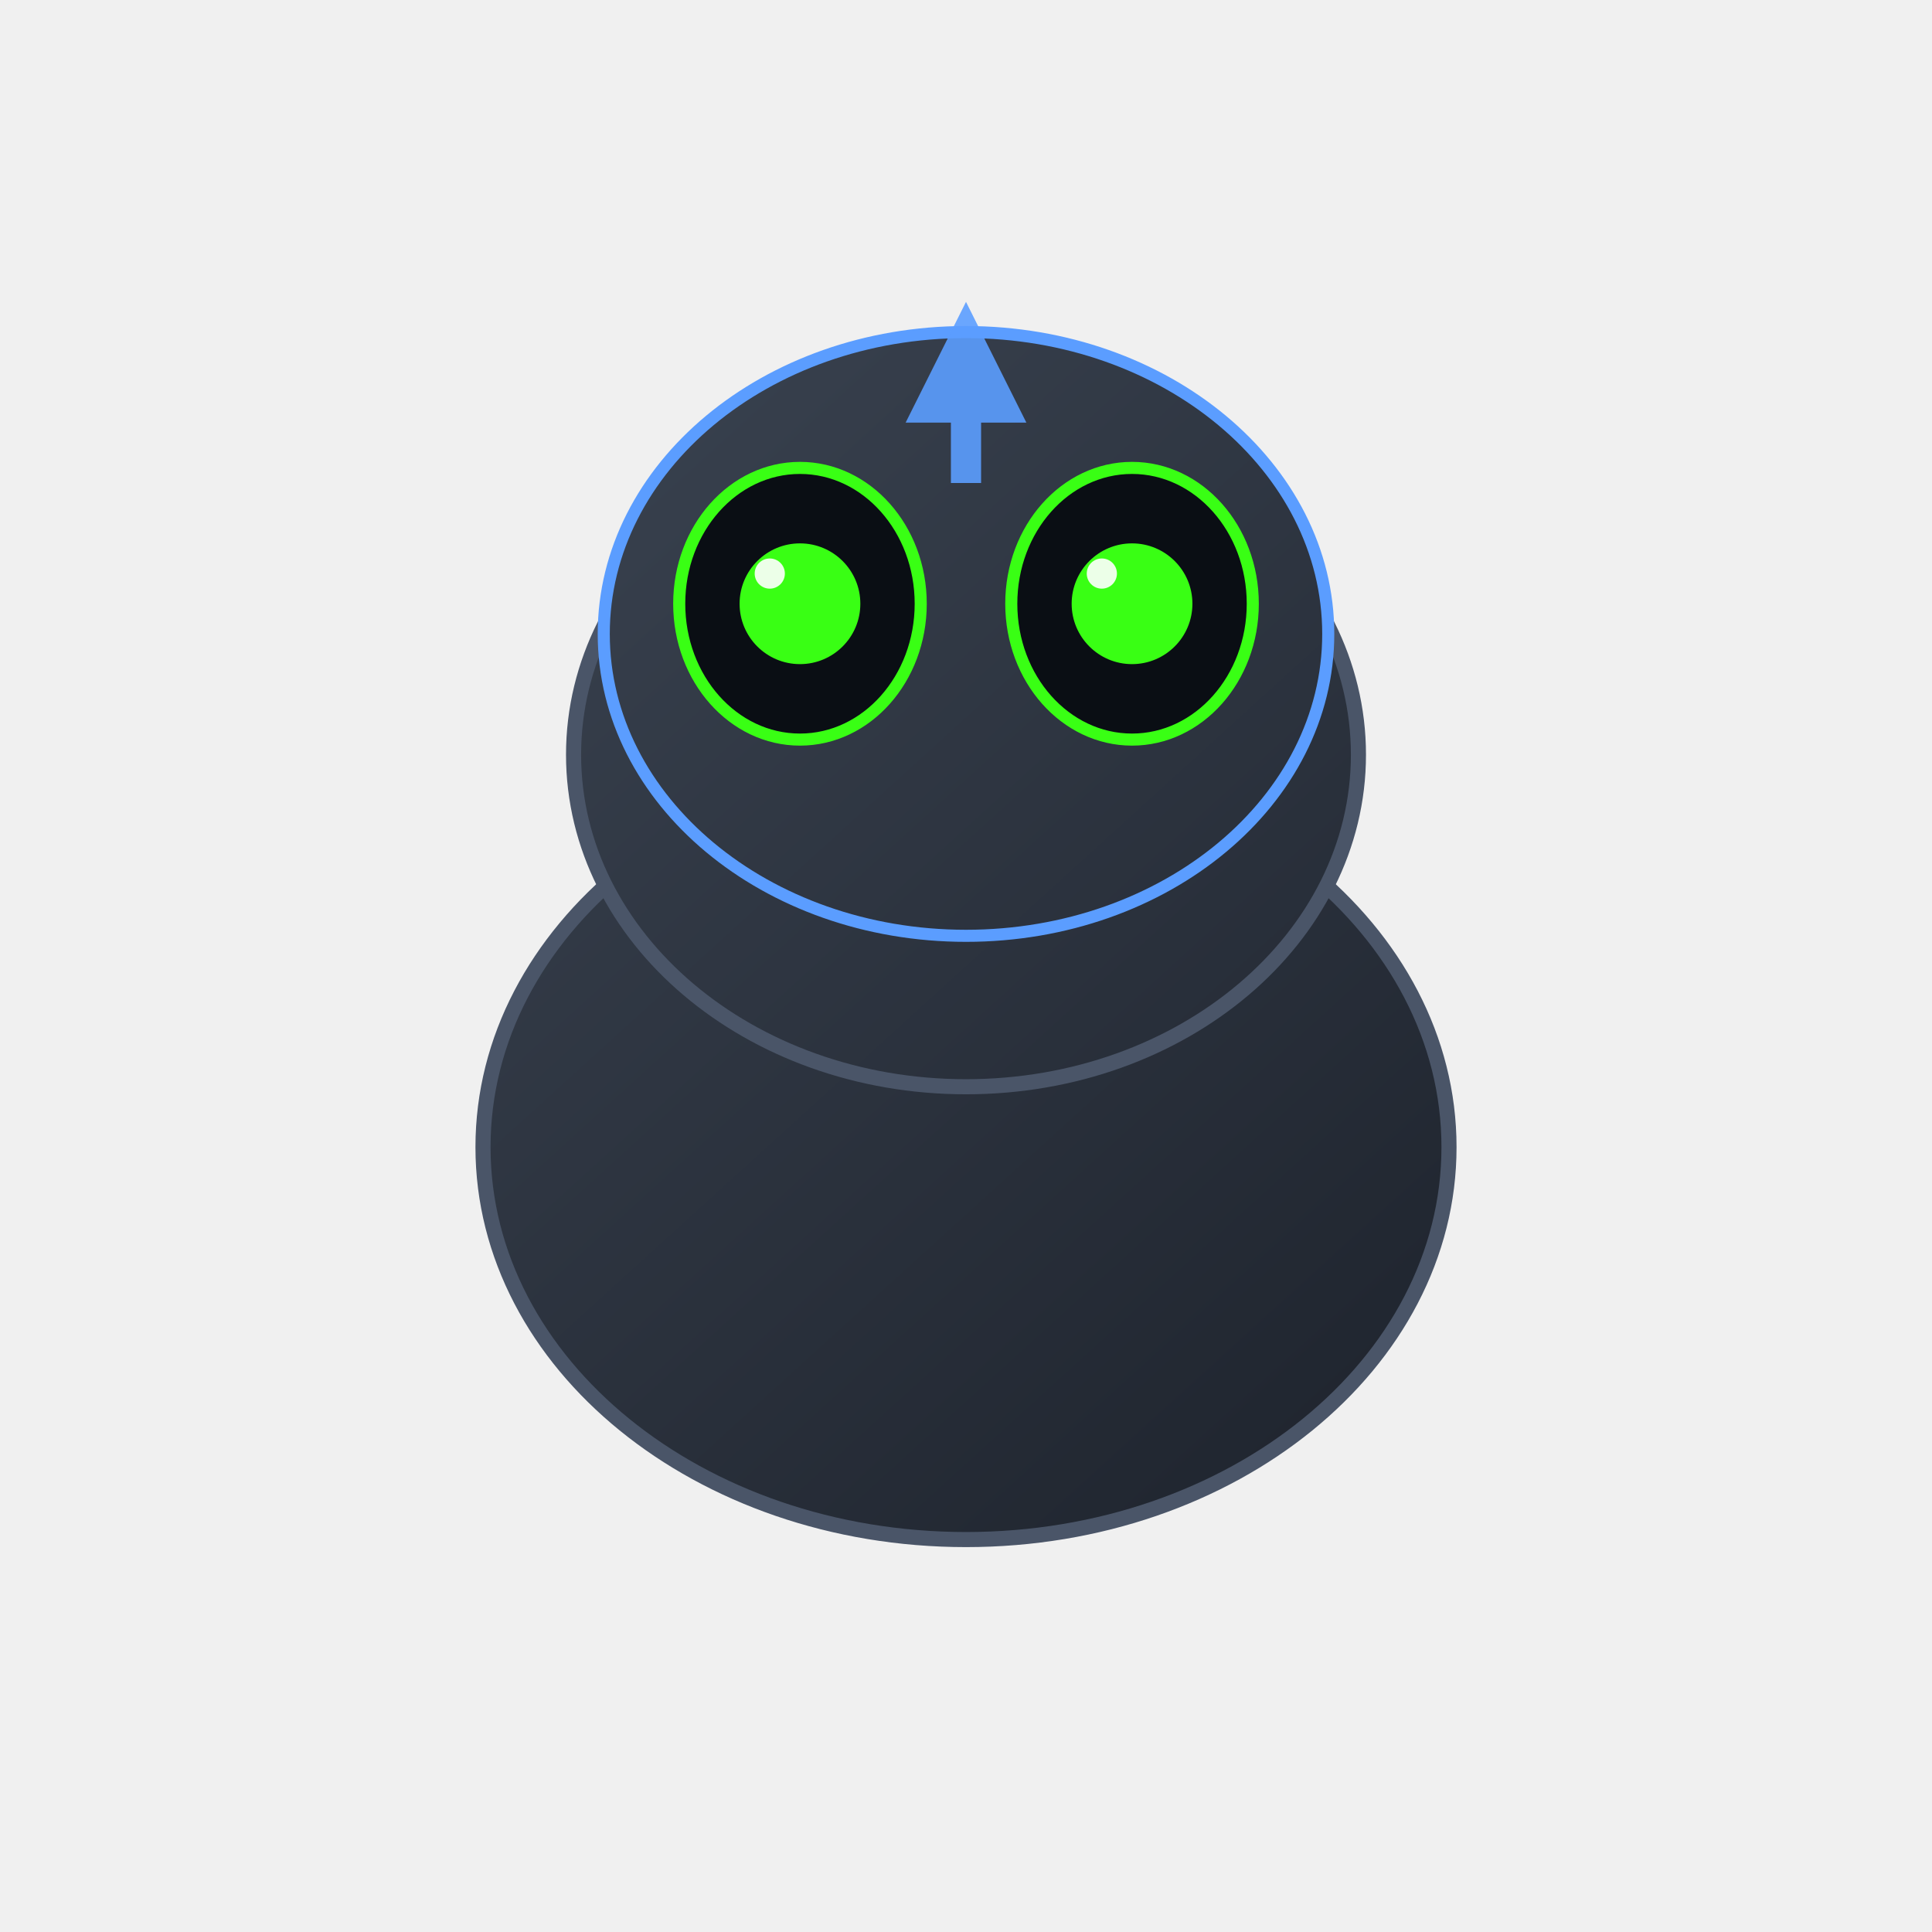
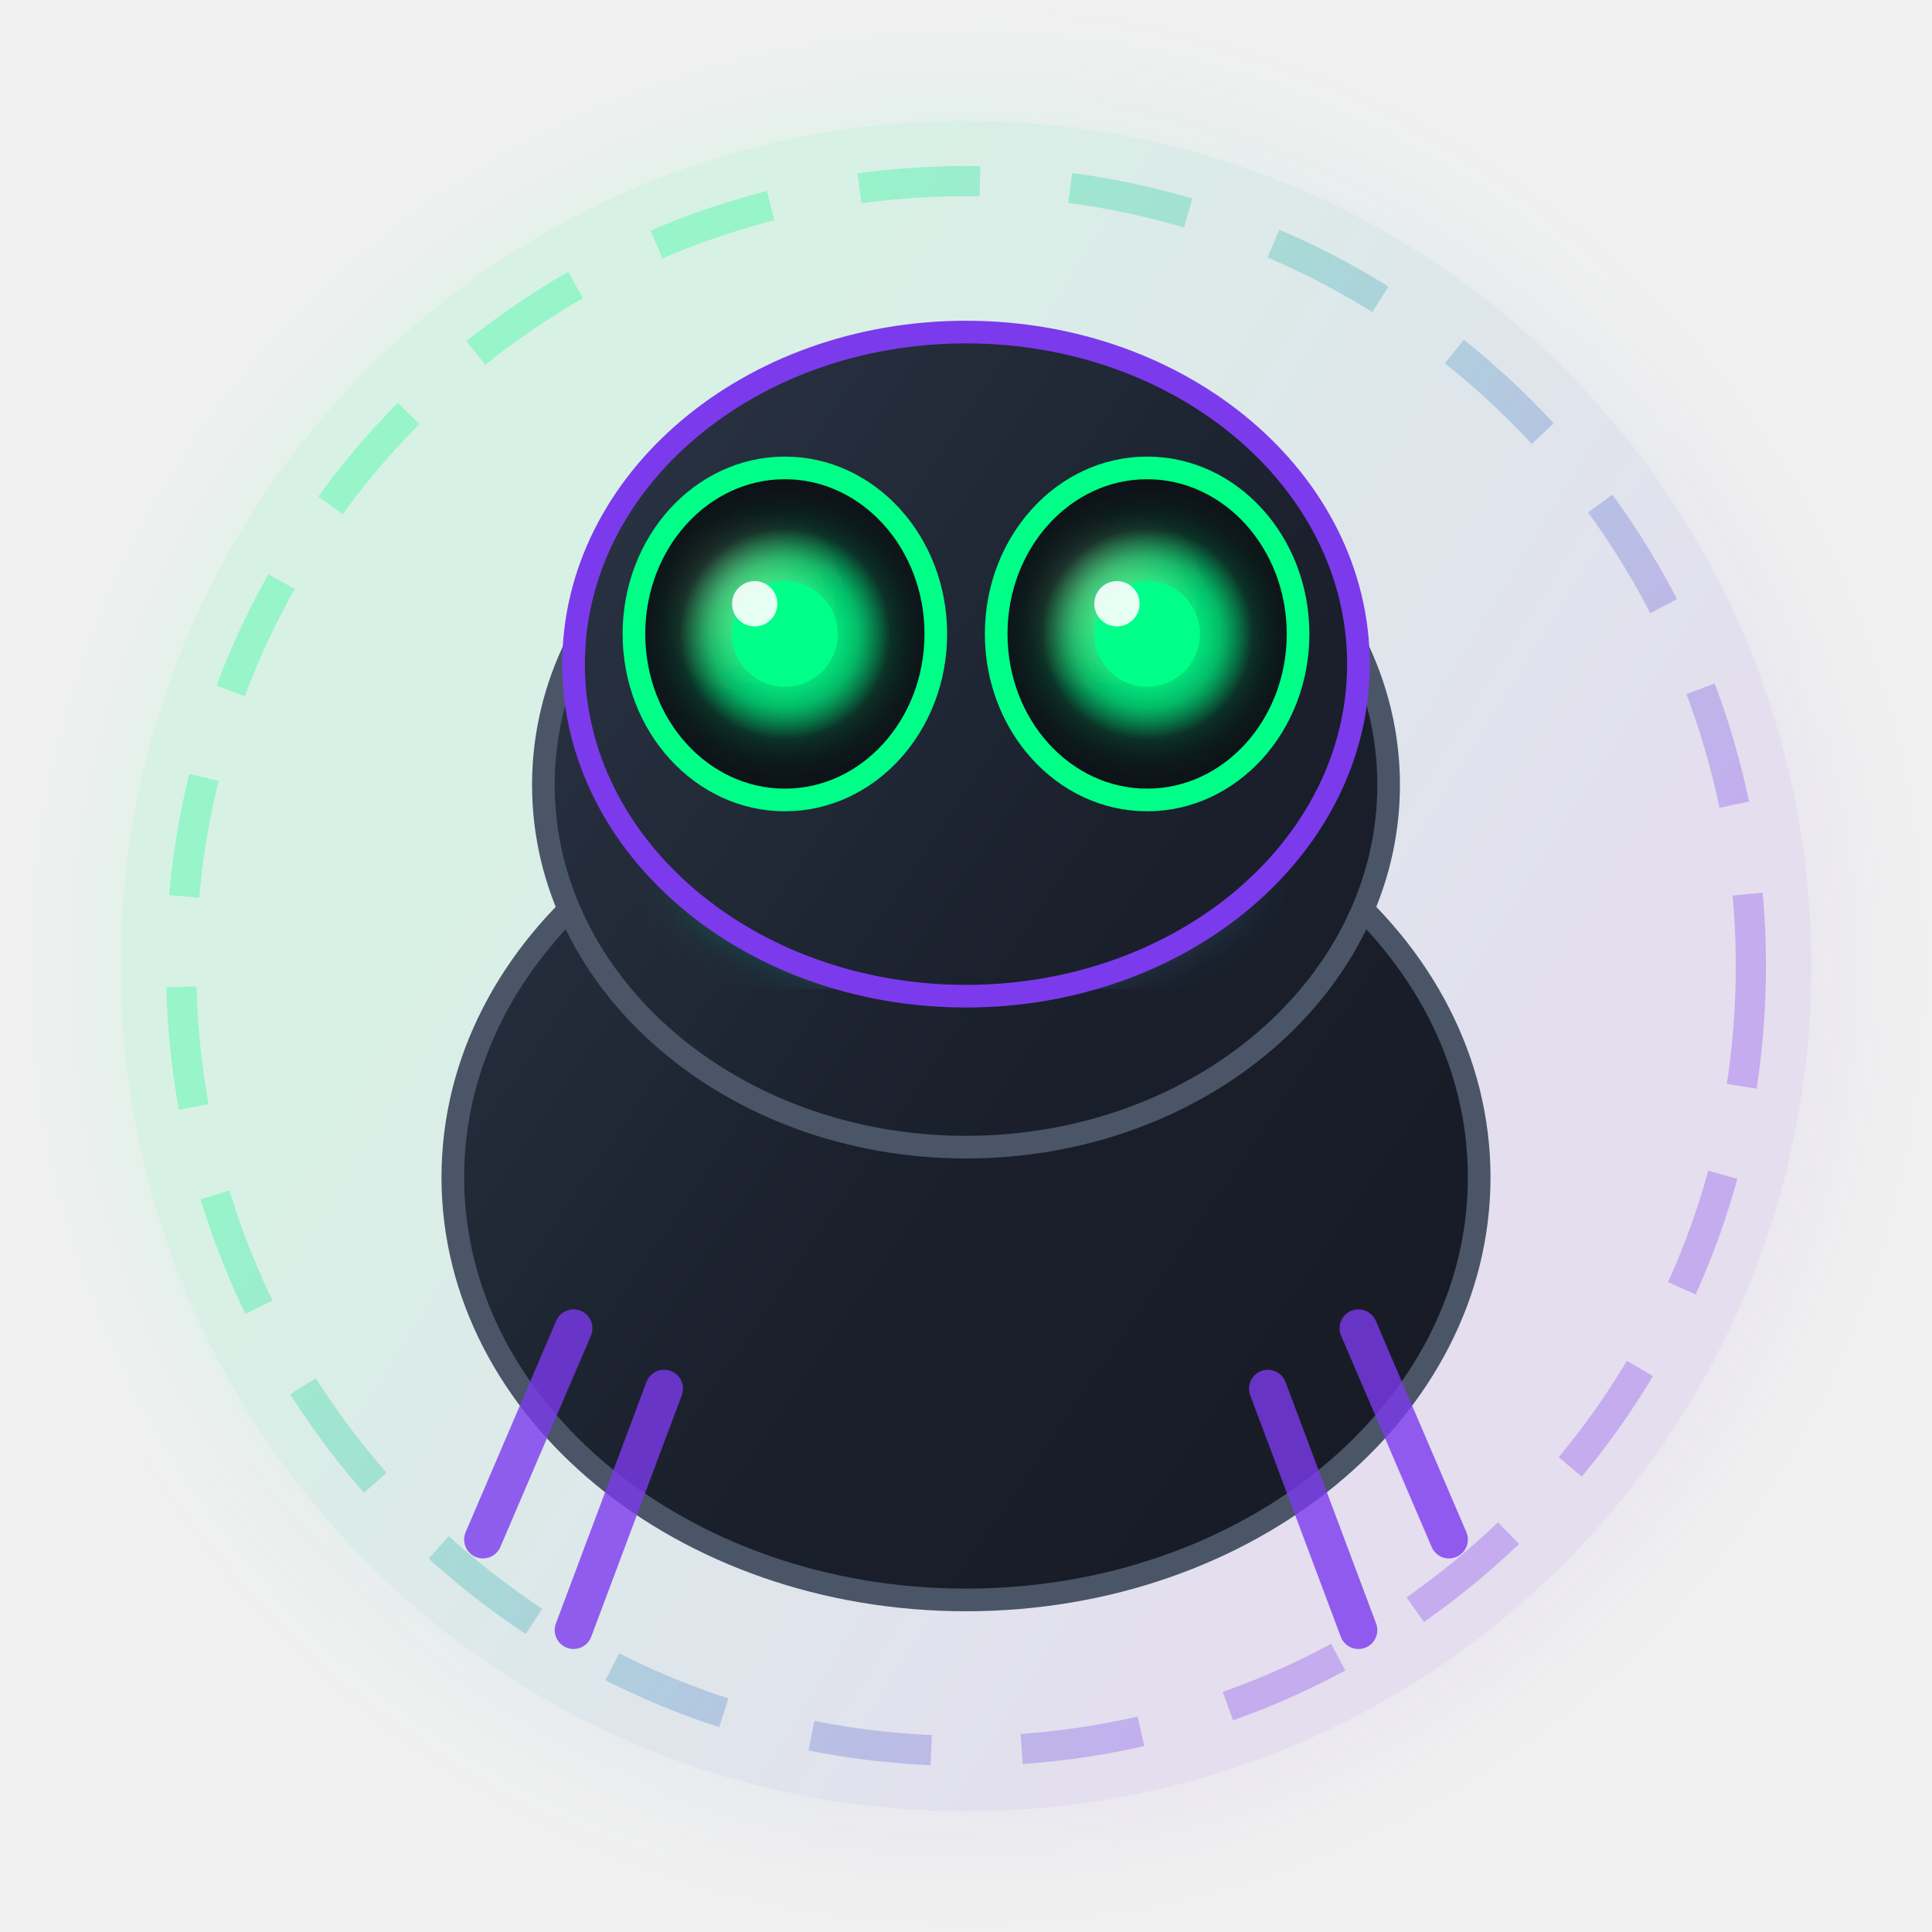
<svg xmlns="http://www.w3.org/2000/svg" viewBox="0 0 128 128" fill="none" role="img" aria-label="Cursor Curse Monitor">
  <defs>
-     <linearGradient id="a" x1="24" y1="20" x2="104" y2="108" gradientUnits="userSpaceOnUse">
-       <stop offset="0%" stop-color="#3d4654" />
-       <stop offset="100%" stop-color="#1a1f28" />
+     <linearGradient id="bodyGrad" x1="20" y1="40" x2="108" y2="100" gradientUnits="userSpaceOnUse">
+       <stop offset="0%" stop-color="#2d3748" />
+       <stop offset="50%" stop-color="#1a202c" />
+       <stop offset="100%" stop-color="#171923" />
    </linearGradient>
-     <linearGradient id="n" x1="40" y1="50" x2="88" y2="86" gradientUnits="userSpaceOnUse">
-       <stop offset="0%" stop-color="#39ff14" />
-       <stop offset="100%" stop-color="#7c5cff" />
+     <linearGradient id="accentGrad" x1="32" y1="48" x2="96" y2="88" gradientUnits="userSpaceOnUse">
+       <stop offset="0%" stop-color="#00ff88" />
+       <stop offset="100%" stop-color="#7c3aed" />
    </linearGradient>
+     <radialGradient id="eyeGlow" cx="50%" cy="50%" r="50%">
+       <stop offset="0%" stop-color="#00ff88" />
+       <stop offset="70%" stop-color="#00ff88" stop-opacity="0.5" />
+       <stop offset="100%" stop-color="#00ff88" stop-opacity="0" />
+     </radialGradient>
+     <filter id="glow" x="-50%" y="-50%" width="200%" height="200%">
+       <feGaussianBlur stdDeviation="2" result="b" />
+       <feMerge>
+         <feMergeNode in="b" />
+         <feMergeNode in="SourceGraphic" />
+       </feMerge>
+     </filter>
+     <filter id="strongGlow" x="-50%" y="-50%" width="200%" height="200%">
+       <feGaussianBlur stdDeviation="4" result="b" />
+       <feMerge>
+         <feMergeNode in="b" />
+         <feMergeNode in="SourceGraphic" />
+       </feMerge>
+     </filter>
  </defs>
-   <ellipse cx="64" cy="76" rx="32" ry="26" fill="url(#a)" stroke="#4a5568" stroke-width="1" />
-   <ellipse cx="64" cy="50" rx="26" ry="22" fill="url(#a)" stroke="#4a5568" stroke-width="1" />
-   <path d="M50 56 Q64 66 78 56" stroke="url(#n)" stroke-width="2.5" stroke-linecap="round" />
-   <ellipse cx="64" cy="42" rx="24" ry="20" fill="url(#a)" stroke="#5b9dff" stroke-width="0.8" />
-   <ellipse cx="53" cy="40" rx="8" ry="9" fill="#0a0e14" stroke="#39ff14" stroke-width="0.8" />
-   <ellipse cx="75" cy="40" rx="8" ry="9" fill="#0a0e14" stroke="#39ff14" stroke-width="0.8" />
-   <circle cx="53" cy="40" r="4" fill="#39ff14" />
-   <circle cx="75" cy="40" r="4" fill="#39ff14" />
-   <circle cx="51" cy="38" r="1" fill="white" opacity="0.9" />
-   <circle cx="73" cy="38" r="1" fill="white" opacity="0.9" />
-   <path d="M64 20 L68 28 L65 28 L65 32 L63 32 L63 28 L60 28 Z" fill="#5b9dff" opacity="0.9" />
+   <circle cx="64" cy="64" r="56" fill="url(#accentGrad)" opacity="0.1" filter="url(#strongGlow)" />
+   <ellipse cx="64" cy="78" rx="34" ry="28" fill="url(#bodyGrad)" stroke="#4a5568" stroke-width="1.5" />
+   <ellipse cx="64" cy="52" rx="28" ry="24" fill="url(#bodyGrad)" stroke="#4a5568" stroke-width="1.5" />
+   <path d="M48 58 Q64 68 80 58" stroke="url(#accentGrad)" stroke-width="3" stroke-linecap="round" filter="url(#glow)" />
+   <ellipse cx="64" cy="44" rx="26" ry="22" fill="url(#bodyGrad)" stroke="#7c3aed" stroke-width="1.5" />
+   <ellipse cx="52" cy="42" rx="10" ry="11" fill="#0d1117" stroke="#00ff88" stroke-width="1.5" />
+   <ellipse cx="76" cy="42" rx="10" ry="11" fill="#0d1117" stroke="#00ff88" stroke-width="1.5" />
+   <g filter="url(#glow)">
+     <circle cx="52" cy="42" r="7" fill="url(#eyeGlow)" />
+     <circle cx="76" cy="42" r="7" fill="url(#eyeGlow)" />
+     <circle cx="52" cy="42" r="3.5" fill="#00ff88" />
+     <circle cx="76" cy="42" r="3.5" fill="#00ff88" />
+     <circle cx="50" cy="40" r="1.5" fill="white" opacity="0.9" />
+     <circle cx="74" cy="40" r="1.5" fill="white" opacity="0.9" />
+   </g>
+   <path d="M38 88 L32 102" stroke="#7c3aed" stroke-width="2.5" stroke-linecap="round" opacity="0.8" />
+   <path d="M44 92 L38 108" stroke="#7c3aed" stroke-width="2.5" stroke-linecap="round" opacity="0.8" />
+   <path d="M84 92 L90 108" stroke="#7c3aed" stroke-width="2.5" stroke-linecap="round" opacity="0.8" />
+   <path d="M90 88 L96 102" stroke="#7c3aed" stroke-width="2.5" stroke-linecap="round" opacity="0.8" />
+   <circle cx="64" cy="64" r="52" fill="none" stroke="url(#accentGrad)" stroke-width="2" stroke-opacity="0.3" stroke-dasharray="8 6" />
</svg>
